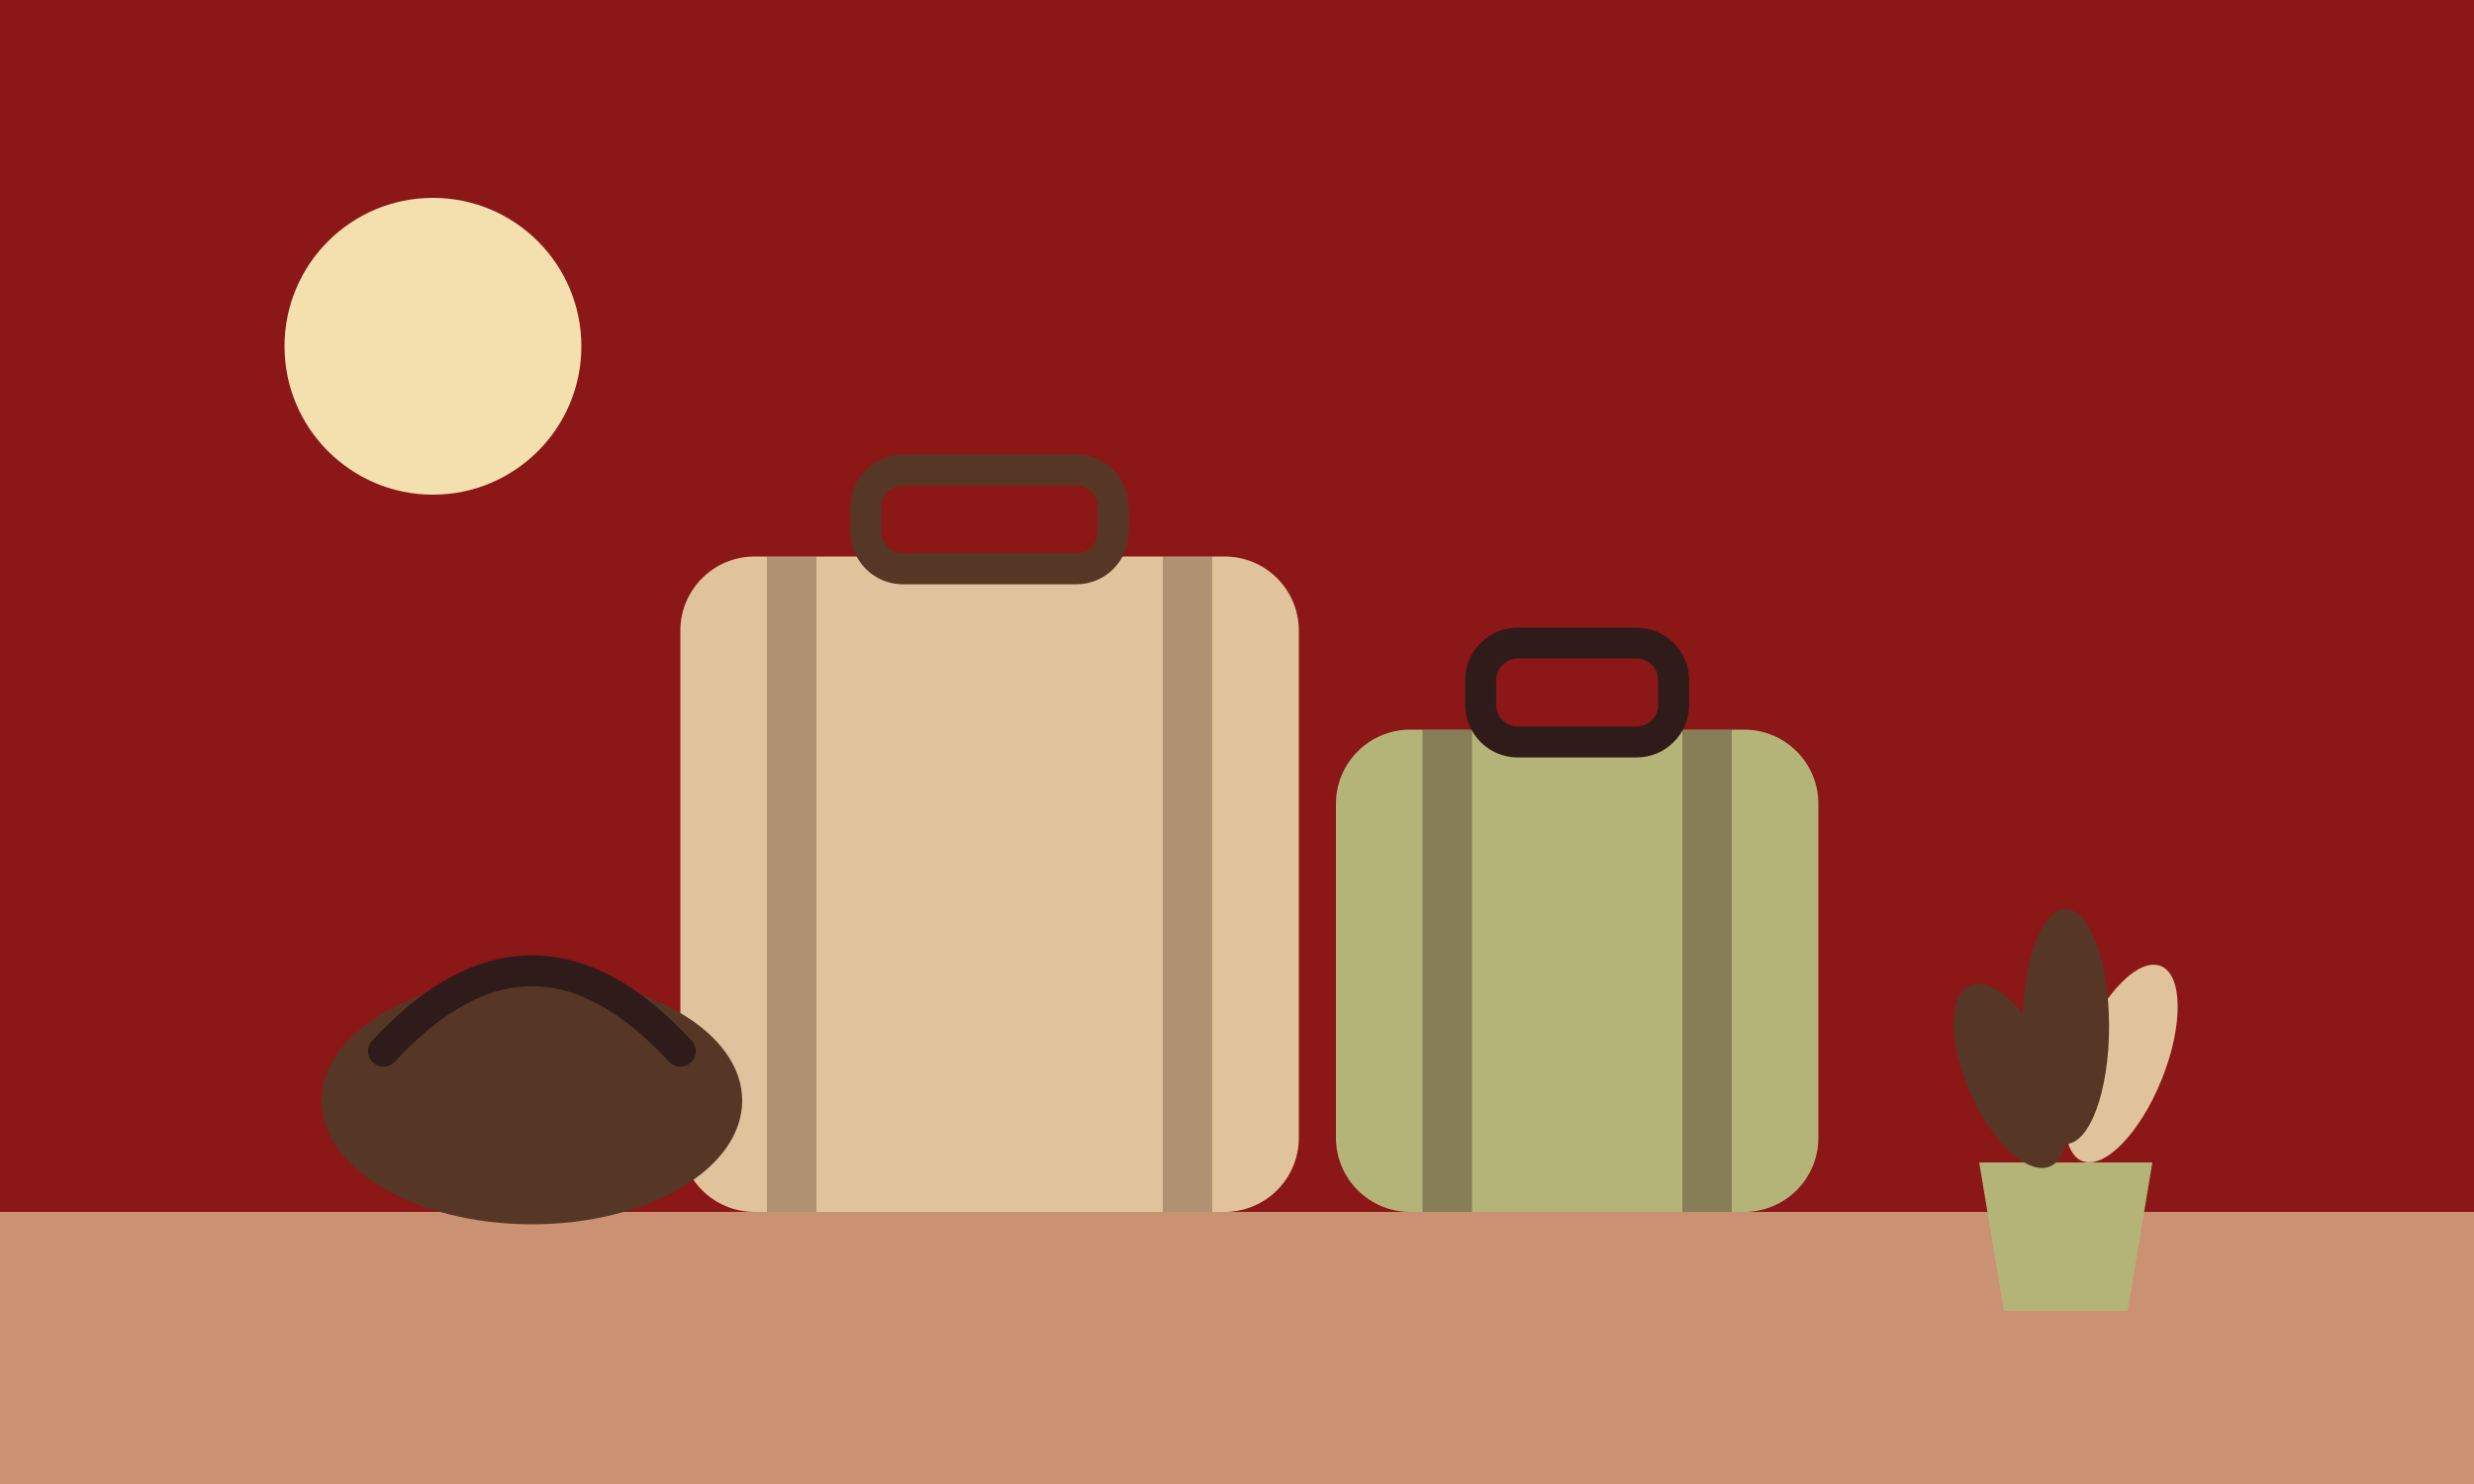
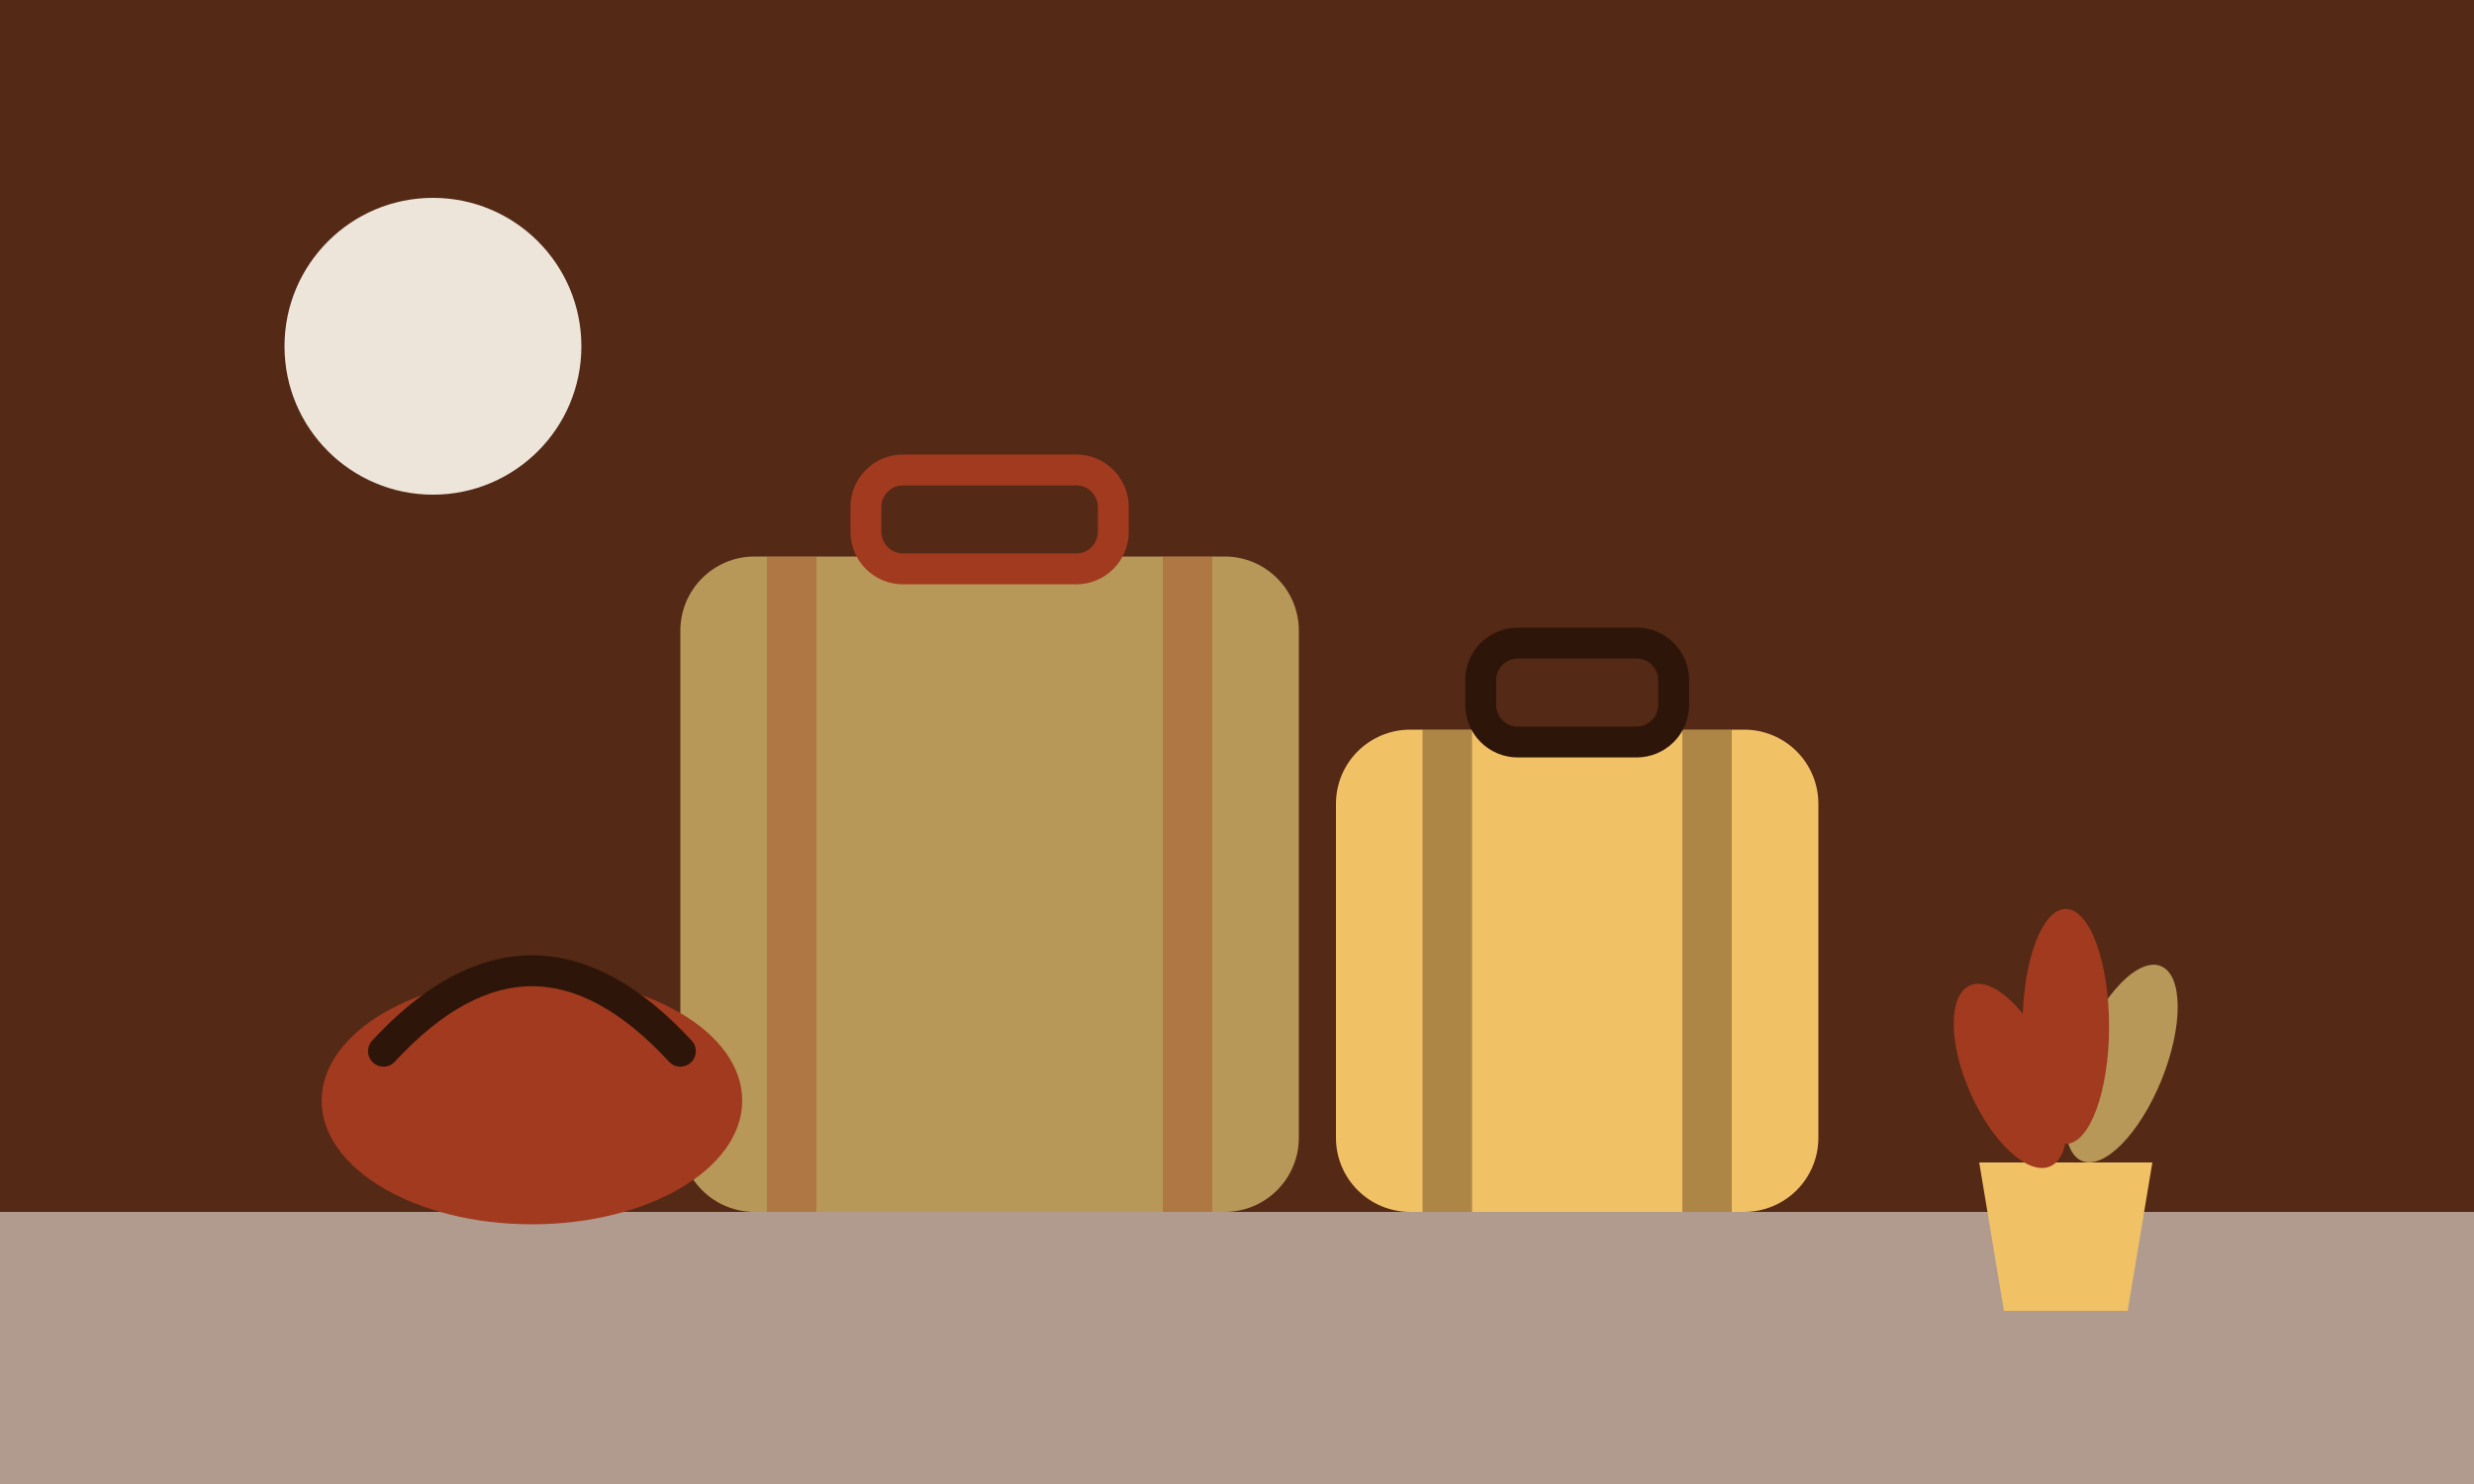
<svg xmlns="http://www.w3.org/2000/svg" viewBox="0 0 400 240" preserveAspectRatio="xMidYMid slice">
-   <rect width="400" height="240" fill="#8B1717" />
-   <circle cx="70" cy="56" r="24" fill="#FFF6BF" opacity=".9" />
-   <rect x="0" y="196" width="400" height="44" fill="#FFF6BF" opacity=".55" />
-   <rect x="110" y="90" width="100" height="106" rx="12" fill="#E0C39D" />
-   <rect x="140.0" y="76" width="40.0" height="16" rx="6" fill="none" stroke="#563726" stroke-width="5" />
-   <rect x="124" y="90" width="8" height="106" fill="#563726" opacity=".35" />
-   <rect x="188" y="90" width="8" height="106" fill="#563726" opacity=".35" />
-   <rect x="216" y="118" width="78" height="78" rx="12" fill="#B5B478" />
-   <rect x="239.4" y="104" width="31.2" height="16" rx="6" fill="none" stroke="#2F1B1A" stroke-width="5" />
-   <rect x="230" y="118" width="8" height="78" fill="#2F1B1A" opacity=".35" />
-   <rect x="272" y="118" width="8" height="78" fill="#2F1B1A" opacity=".35" />
-   <ellipse cx="86" cy="178" rx="34" ry="20" fill="#563726" />
-   <path d="M62 170 q24 -26 48 0" fill="none" stroke="#2F1B1A" stroke-width="5" stroke-linecap="round" />
-   <path d="M320 188 h28 l-4 24 h-20z" fill="#B5B478" />
-   <ellipse cx="325" cy="174" rx="7" ry="16" fill="#563726" transform="rotate(-24 325 174)" />
-   <ellipse cx="343" cy="172" rx="7" ry="17" fill="#E0C39D" transform="rotate(22 343 172)" />
-   <ellipse cx="334" cy="166" rx="7" ry="19" fill="#563726" />
+   <rect width="400" height="240" fill="#542916" />
+   <circle cx="70" cy="56" r="24" fill="#FEFAF0" opacity=".9" />
+   <rect x="0" y="196" width="400" height="44" fill="#FEFAF0" opacity=".55" />
+   <rect x="110" y="90" width="100" height="106" rx="12" fill="#B79858" />
+   <rect x="140.0" y="76" width="40.0" height="16" rx="6" fill="none" stroke="#A13A1E" stroke-width="5" />
+   <rect x="124" y="90" width="8" height="106" fill="#A13A1E" opacity=".35" />
+   <rect x="188" y="90" width="8" height="106" fill="#A13A1E" opacity=".35" />
+   <rect x="216" y="118" width="78" height="78" rx="12" fill="#F1C166" />
+   <rect x="239.4" y="104" width="31.2" height="16" rx="6" fill="none" stroke="#2E1509" stroke-width="5" />
+   <rect x="230" y="118" width="8" height="78" fill="#2E1509" opacity=".35" />
+   <rect x="272" y="118" width="8" height="78" fill="#2E1509" opacity=".35" />
+   <ellipse cx="86" cy="178" rx="34" ry="20" fill="#A13A1E" />
+   <path d="M62 170 q24 -26 48 0" fill="none" stroke="#2E1509" stroke-width="5" stroke-linecap="round" />
+   <path d="M320 188 h28 l-4 24 h-20z" fill="#F1C166" />
+   <ellipse cx="325" cy="174" rx="7" ry="16" fill="#A13A1E" transform="rotate(-24 325 174)" />
+   <ellipse cx="343" cy="172" rx="7" ry="17" fill="#B79858" transform="rotate(22 343 172)" />
+   <ellipse cx="334" cy="166" rx="7" ry="19" fill="#A13A1E" />
</svg>
